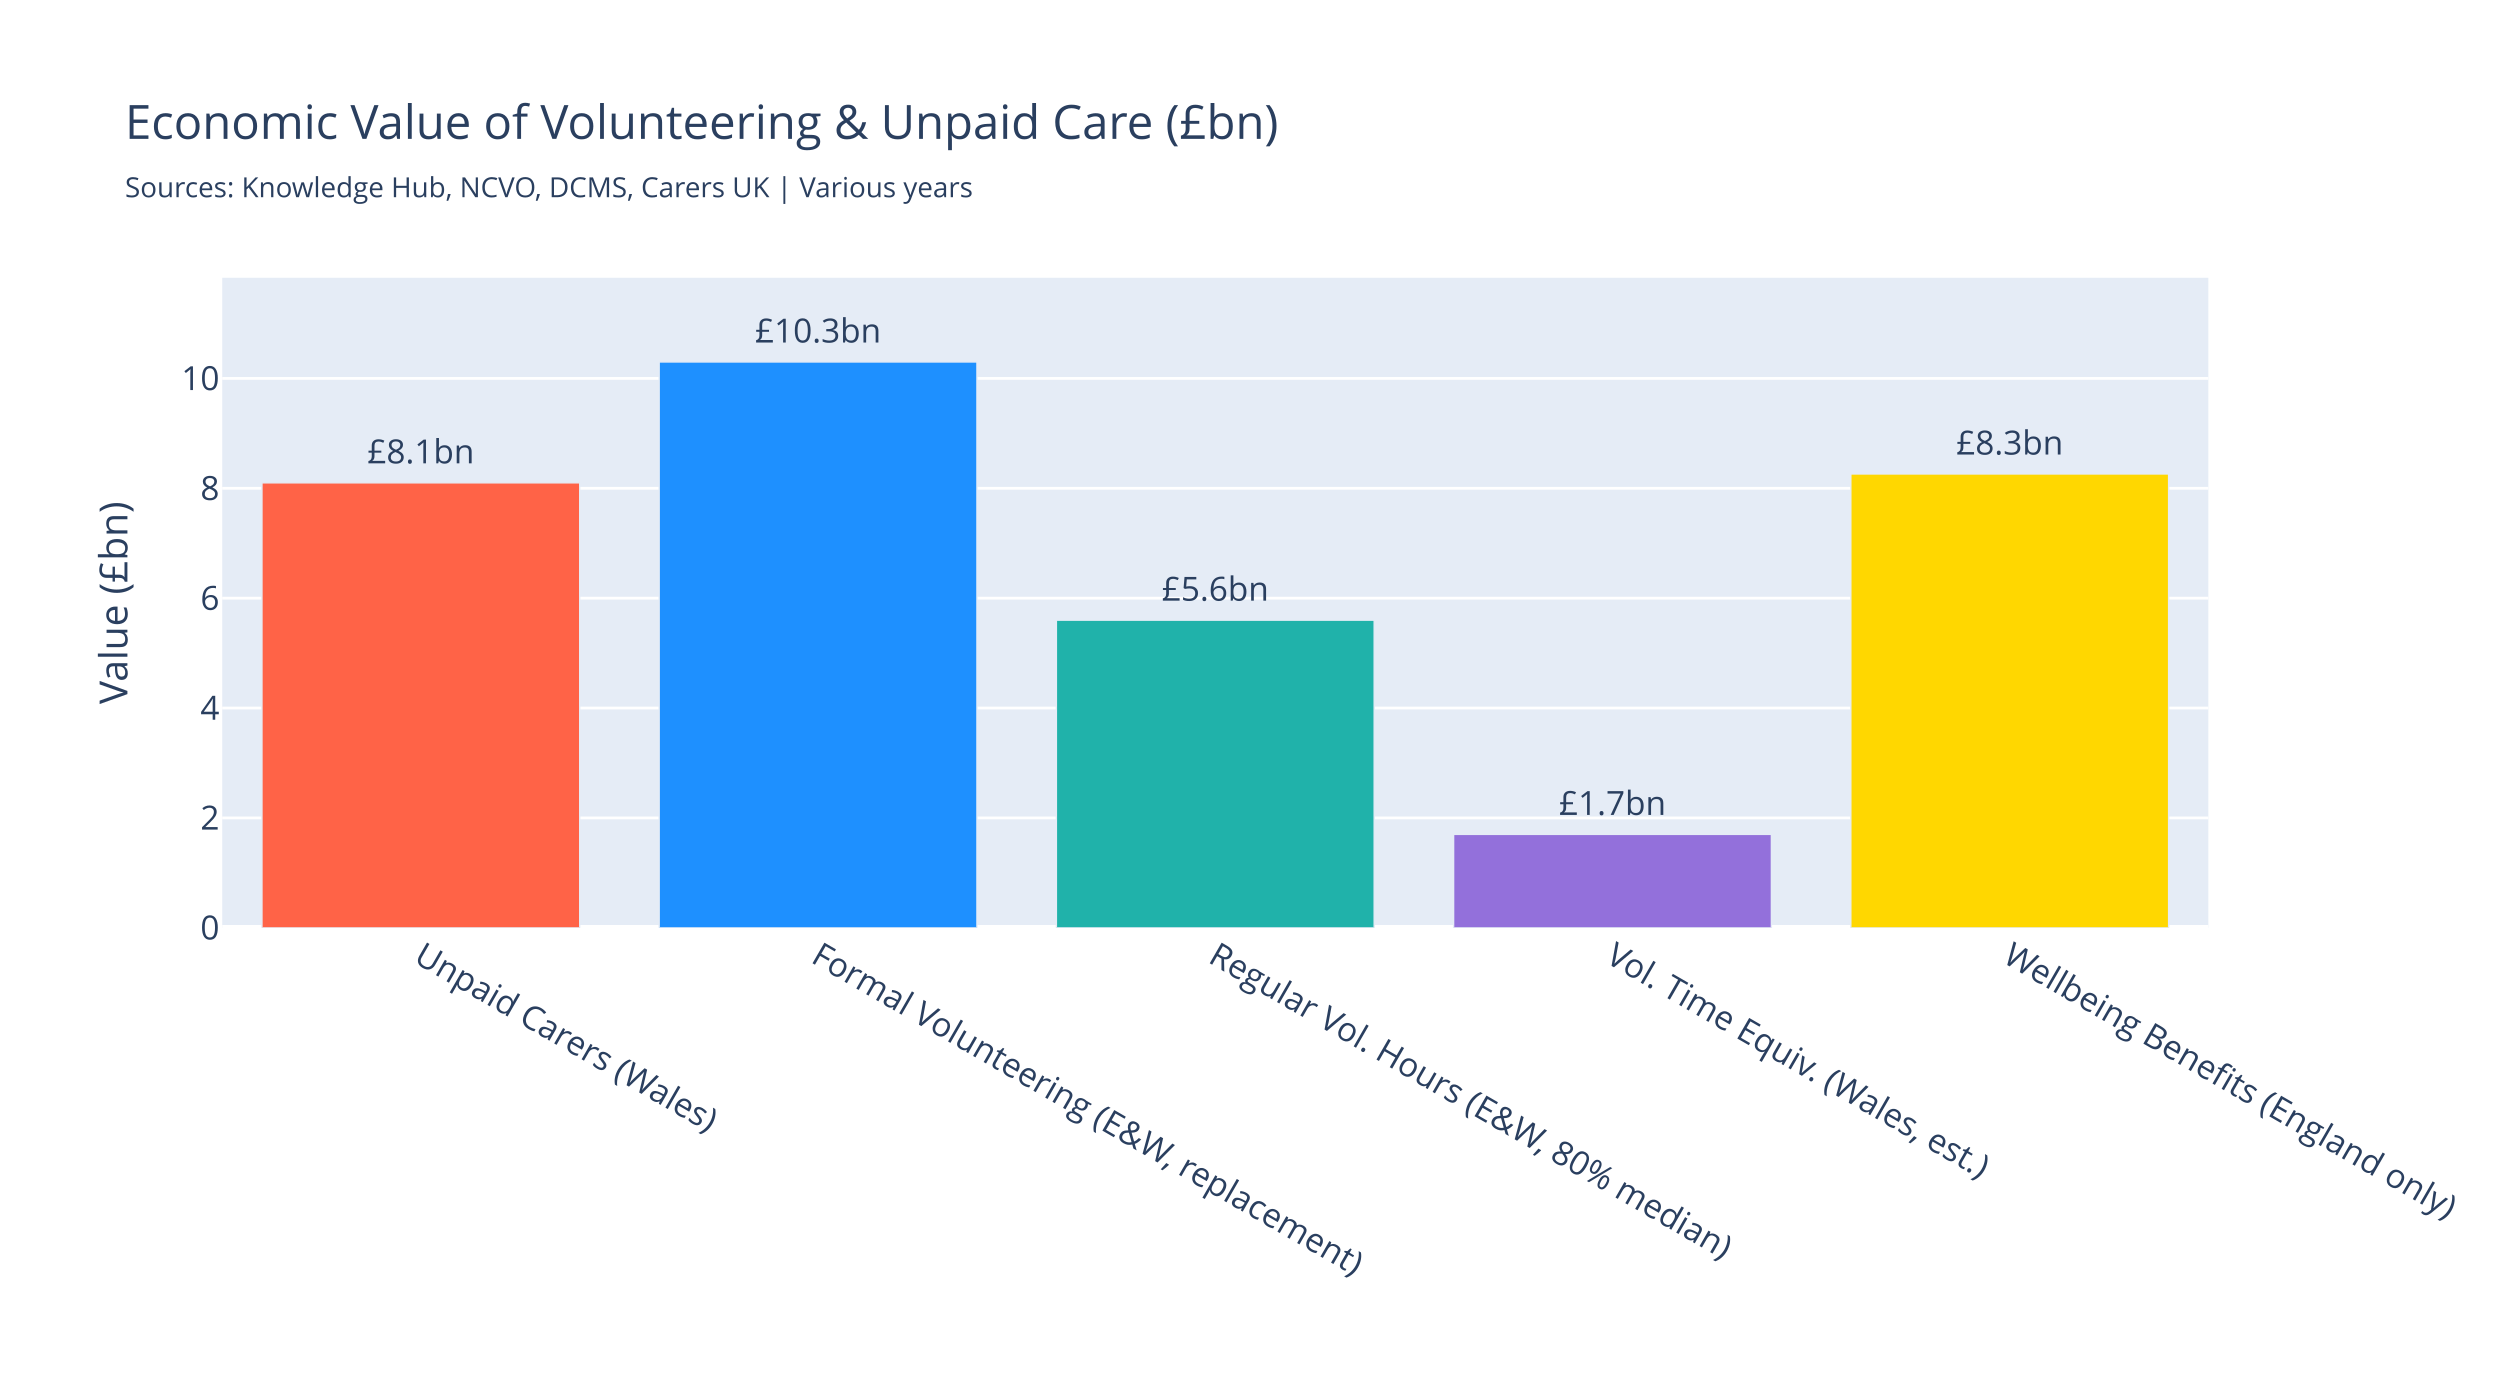
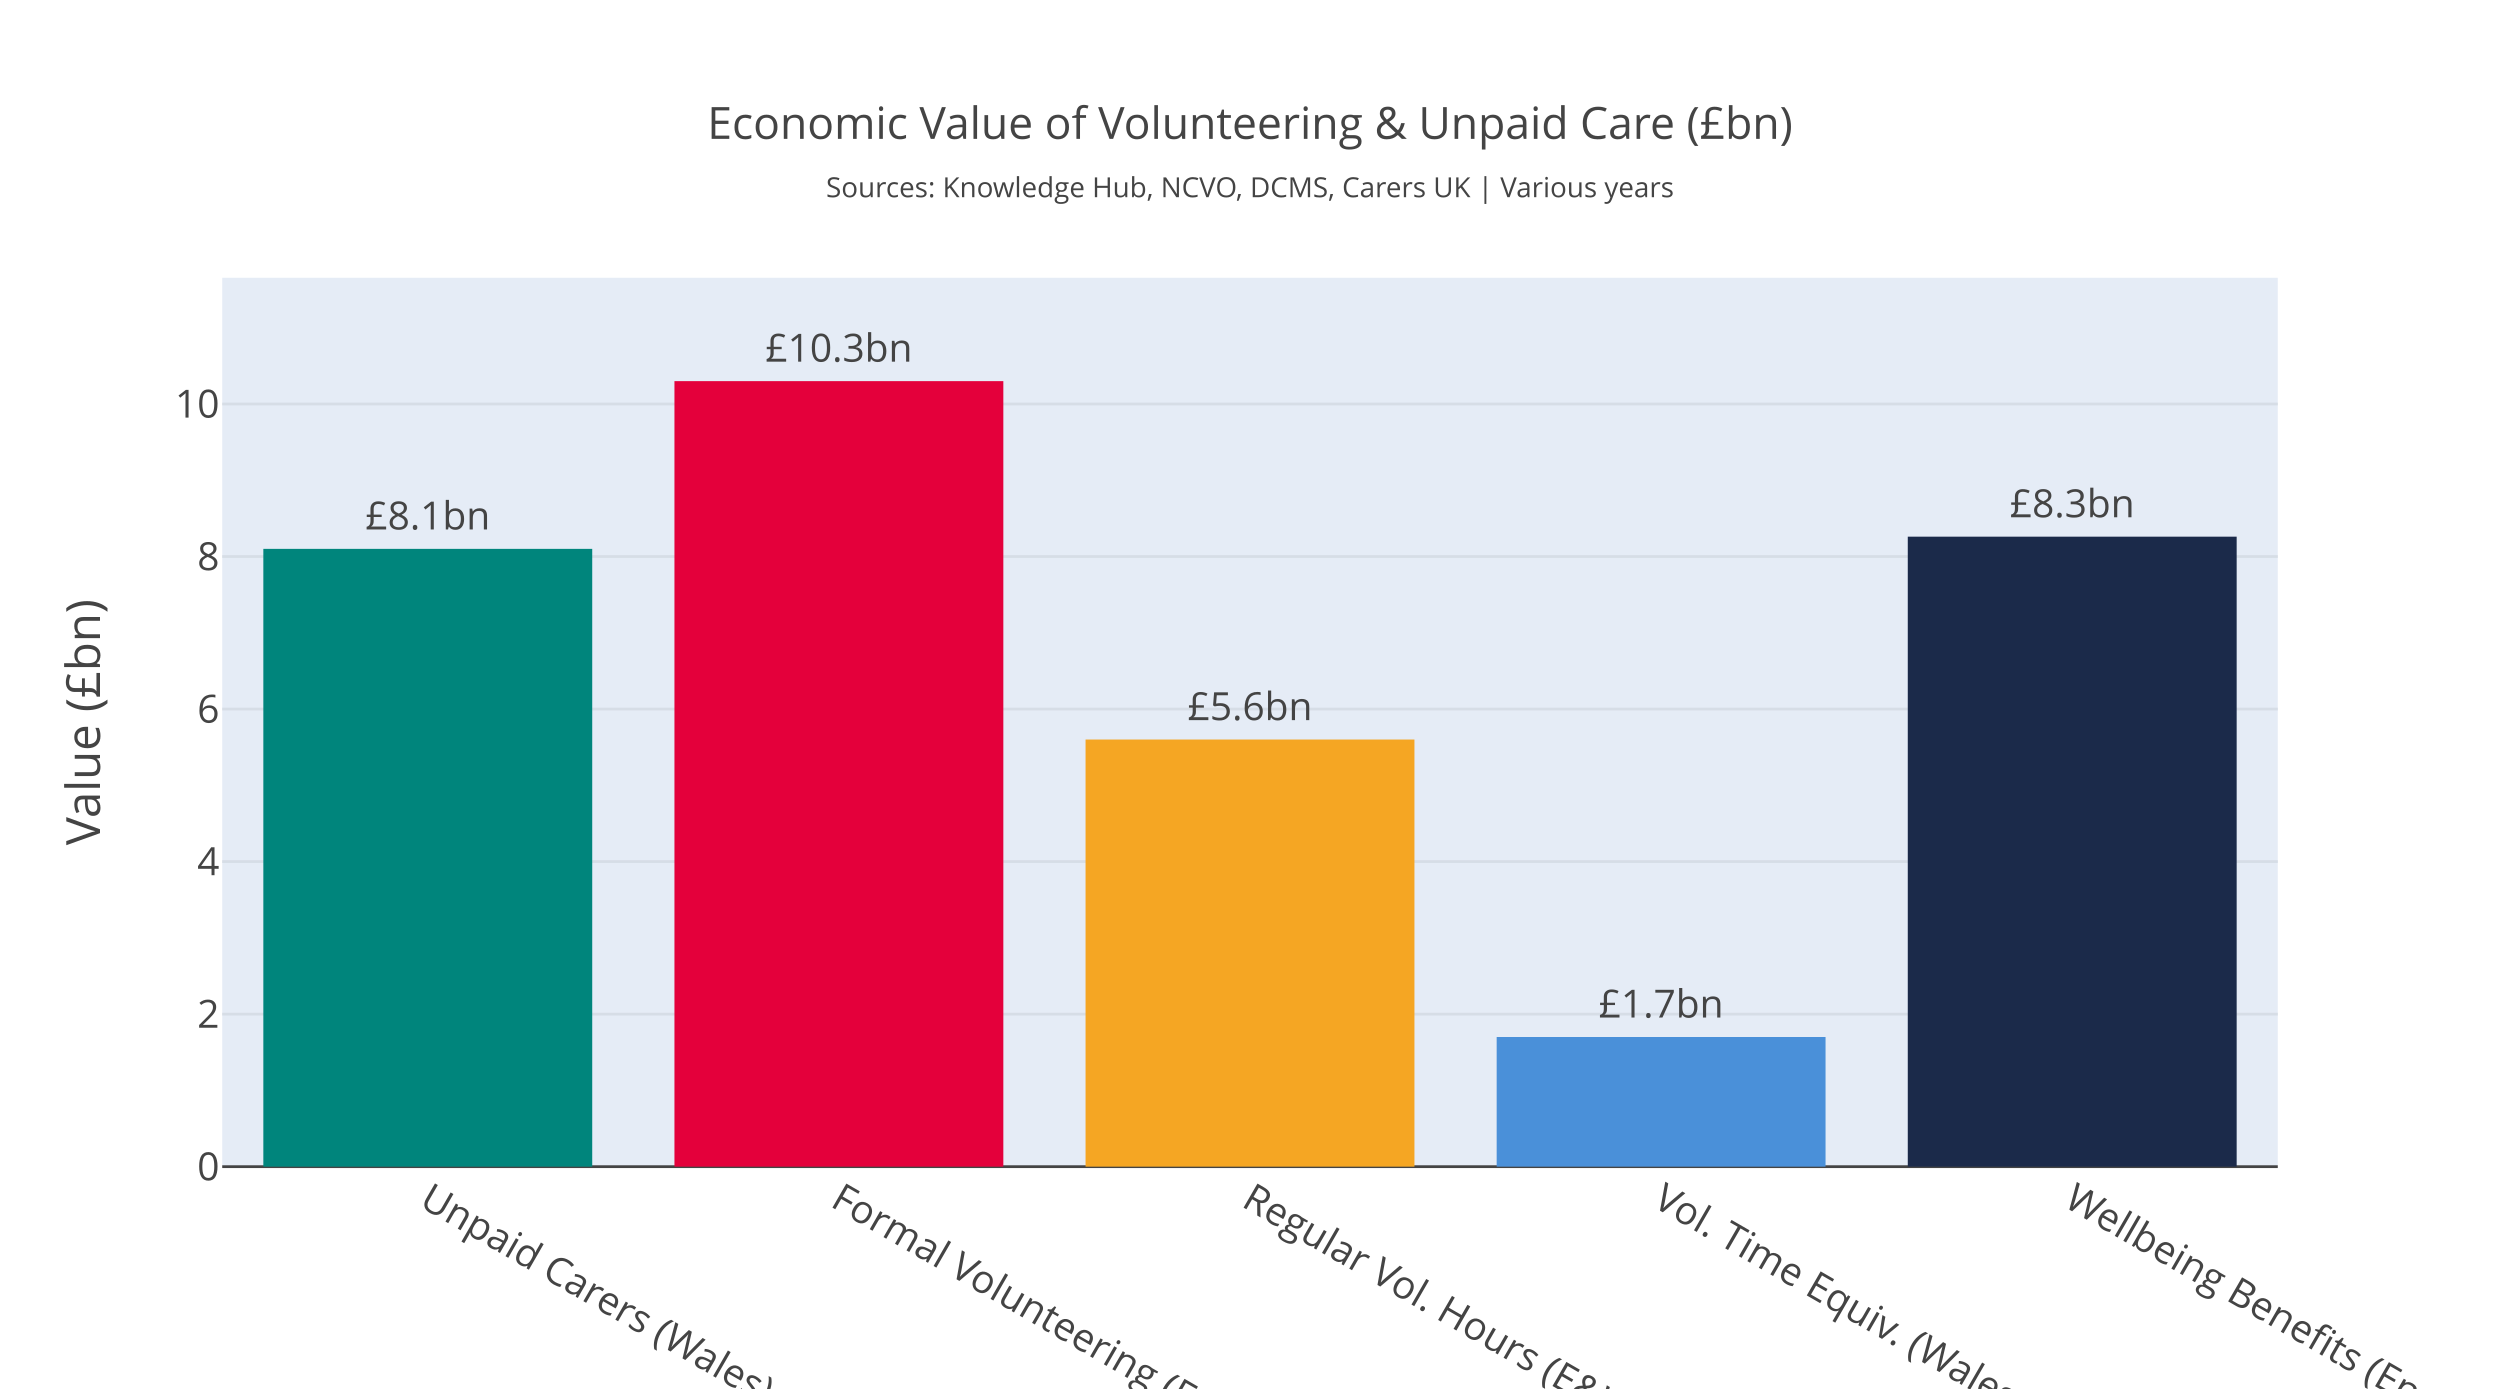
<svg xmlns="http://www.w3.org/2000/svg" class="main-svg" width="900" height="500" style="" viewBox="0 0 900 500">
  <rect x="0" y="0" width="900" height="500" style="fill: rgb(255, 255, 255); fill-opacity: 1;" />
-   <defs id="defs-b5db89">
+   <defs id="defs-c1ecdc">
    <g class="clips">
-       <clipPath id="clipb5db89xyplot" class="plotclip">
-         <rect width="715" height="234" />
+       <clipPath id="clipc1ecdcxyplot" class="plotclip">
+         <rect width="740" height="320" />
      </clipPath>
-       <clipPath class="axesclip" id="clipb5db89x">
-         <rect x="80" y="0" width="715" height="500" />
+       <clipPath class="axesclip" id="clipc1ecdcx">
+         <rect x="80" y="0" width="740" height="500" />
      </clipPath>
-       <clipPath class="axesclip" id="clipb5db89y">
-         <rect x="0" y="100" width="900" height="234" />
+       <clipPath class="axesclip" id="clipc1ecdcy">
+         <rect x="0" y="100" width="900" height="320" />
      </clipPath>
-       <clipPath class="axesclip" id="clipb5db89xy">
-         <rect x="80" y="100" width="715" height="234" />
+       <clipPath class="axesclip" id="clipc1ecdcxy">
+         <rect x="80" y="100" width="740" height="320" />
      </clipPath>
    </g>
    <g class="gradients" />
    <g class="patterns" />
  </defs>
  <g class="bglayer">
-     <rect class="bg" x="80" y="100" width="715" height="234" style="fill: rgb(229, 236, 246); fill-opacity: 1; stroke-width: 0;" />
+     <rect class="bg" x="80" y="100" width="740" height="320" style="fill: rgb(229, 236, 246); fill-opacity: 1; stroke-width: 0;" />
  </g>
  <g class="layer-below">
    <g class="imagelayer" />
    <g class="shapelayer" />
  </g>
  <g class="cartesianlayer">
    <g class="subplot xy">
      <g class="layer-subplot">
        <g class="shapelayer" />
        <g class="imagelayer" />
      </g>
      <g class="minor-gridlayer">
        <g class="x" />
        <g class="y" />
      </g>
      <g class="gridlayer">
        <g class="x" />
        <g class="y">
-           <path class="ygrid crisp" transform="translate(0,294.45)" d="M80,0h715" style="stroke: rgb(255, 255, 255); stroke-opacity: 1; stroke-width: 1px;" />
-           <path class="ygrid crisp" transform="translate(0,254.89)" d="M80,0h715" style="stroke: rgb(255, 255, 255); stroke-opacity: 1; stroke-width: 1px;" />
-           <path class="ygrid crisp" transform="translate(0,215.34)" d="M80,0h715" style="stroke: rgb(255, 255, 255); stroke-opacity: 1; stroke-width: 1px;" />
-           <path class="ygrid crisp" transform="translate(0,175.79)" d="M80,0h715" style="stroke: rgb(255, 255, 255); stroke-opacity: 1; stroke-width: 1px;" />
-           <path class="ygrid crisp" transform="translate(0,136.23)" d="M80,0h715" style="stroke: rgb(255, 255, 255); stroke-opacity: 1; stroke-width: 1px;" />
+           <path class="ygrid crisp" transform="translate(0,365.09)" d="M80,0h740" style="stroke: rgb(214, 221, 230); stroke-opacity: 1; stroke-width: 1px;" />
+           <path class="ygrid crisp" transform="translate(0,310.17)" d="M80,0h740" style="stroke: rgb(214, 221, 230); stroke-opacity: 1; stroke-width: 1px;" />
+           <path class="ygrid crisp" transform="translate(0,255.26)" d="M80,0h740" style="stroke: rgb(214, 221, 230); stroke-opacity: 1; stroke-width: 1px;" />
+           <path class="ygrid crisp" transform="translate(0,200.35)" d="M80,0h740" style="stroke: rgb(214, 221, 230); stroke-opacity: 1; stroke-width: 1px;" />
+           <path class="ygrid crisp" transform="translate(0,145.44)" d="M80,0h740" style="stroke: rgb(214, 221, 230); stroke-opacity: 1; stroke-width: 1px;" />
        </g>
      </g>
      <g class="zerolinelayer">
-         <path class="yzl zl crisp" transform="translate(0,334)" d="M80,0h715" style="stroke: rgb(255, 255, 255); stroke-opacity: 1; stroke-width: 2px;" />
+         <path class="yzl zl crisp" transform="translate(0,420)" d="M80,0h740" style="stroke: rgb(68, 68, 68); stroke-opacity: 1; stroke-width: 1px;" />
      </g>
      <g class="layer-between">
        <g class="shapelayer" />
        <g class="imagelayer" />
      </g>
      <path class="xlines-below" />
      <path class="ylines-below" />
      <g class="overlines-below" />
      <g class="xaxislayer-below" />
      <g class="yaxislayer-below" />
      <g class="overaxes-below" />
      <g class="overplot">
        <g class="xy" transform="translate(80,100)">
          <g class="barlayer mlayer">
            <g class="trace bars" style="opacity: 1;">
              <g class="points">
                <g class="point">
-                   <path d="M14.3,234V73.81H128.7V234Z" clip-path="url(#clipb5db89xyplot)" style="vector-effect: none; opacity: 1; stroke-width: 0.5px; fill: rgb(255, 99, 71); fill-opacity: 1; stroke: rgb(229, 236, 246); stroke-opacity: 1;" />
-                   <text class="bartext bartext-outside" text-anchor="middle" data-notex="1" x="0" y="0" style="font-family: 'Open Sans', verdana, arial, sans-serif; font-size: 12px; fill: rgb(42, 63, 95); fill-opacity: 1; white-space: pre;" transform="translate(71.5,66.81)">£8.1bn</text>
+                   <path d="M14.8,320V97.6H133.2V320Z" clip-path="url(#clipc1ecdcxyplot)" style="vector-effect: none; opacity: 1; stroke-width: 0px; fill: rgb(0, 133, 124); fill-opacity: 1;" />
+                   <text class="bartext bartext-outside" text-anchor="middle" data-notex="1" x="0" y="0" style="font-family: 'Open Sans', verdana, arial, sans-serif; font-size: 14px; fill: rgb(68, 68, 68); fill-opacity: 1; white-space: pre;" transform="translate(74,90.6)">£8.1bn</text>
                </g>
                <g class="point">
-                   <path d="M157.3,234V30.3H271.7V234Z" clip-path="url(#clipb5db89xyplot)" style="vector-effect: none; opacity: 1; stroke-width: 0.5px; fill: rgb(30, 144, 255); fill-opacity: 1; stroke: rgb(229, 236, 246); stroke-opacity: 1;" />
-                   <text class="bartext bartext-outside" text-anchor="middle" data-notex="1" x="0" y="0" style="font-family: 'Open Sans', verdana, arial, sans-serif; font-size: 12px; fill: rgb(42, 63, 95); fill-opacity: 1; white-space: pre;" transform="translate(214.5,23.3)">£10.3bn</text>
+                   <path d="M162.8,320V37.2H281.2V320Z" clip-path="url(#clipc1ecdcxyplot)" style="vector-effect: none; opacity: 1; stroke-width: 0px; fill: rgb(228, 0, 59); fill-opacity: 1;" />
+                   <text class="bartext bartext-outside" text-anchor="middle" data-notex="1" x="0" y="0" style="font-family: 'Open Sans', verdana, arial, sans-serif; font-size: 14px; fill: rgb(68, 68, 68); fill-opacity: 1; white-space: pre;" transform="translate(222,30.2)">£10.3bn</text>
                </g>
                <g class="point">
-                   <path d="M300.3,234V123.25H414.7V234Z" clip-path="url(#clipb5db89xyplot)" style="vector-effect: none; opacity: 1; stroke-width: 0.5px; fill: rgb(32, 178, 170); fill-opacity: 1; stroke: rgb(229, 236, 246); stroke-opacity: 1;" />
-                   <text class="bartext bartext-outside" text-anchor="middle" data-notex="1" x="0" y="0" style="font-family: 'Open Sans', verdana, arial, sans-serif; font-size: 12px; fill: rgb(42, 63, 95); fill-opacity: 1; white-space: pre;" transform="translate(357.5,116.25)">£5.6bn</text>
+                   <path d="M310.8,320V166.24H429.2V320Z" clip-path="url(#clipc1ecdcxyplot)" style="vector-effect: none; opacity: 1; stroke-width: 0px; fill: rgb(245, 166, 35); fill-opacity: 1;" />
+                   <text class="bartext bartext-outside" text-anchor="middle" data-notex="1" x="0" y="0" style="font-family: 'Open Sans', verdana, arial, sans-serif; font-size: 14px; fill: rgb(68, 68, 68); fill-opacity: 1; white-space: pre;" transform="translate(370,159.24)">£5.6bn</text>
                </g>
                <g class="point">
-                   <path d="M443.3,234V200.38H557.7V234Z" clip-path="url(#clipb5db89xyplot)" style="vector-effect: none; opacity: 1; stroke-width: 0.5px; fill: rgb(147, 112, 219); fill-opacity: 1; stroke: rgb(229, 236, 246); stroke-opacity: 1;" />
-                   <text class="bartext bartext-outside" text-anchor="middle" data-notex="1" x="0" y="0" style="font-family: 'Open Sans', verdana, arial, sans-serif; font-size: 12px; fill: rgb(42, 63, 95); fill-opacity: 1; white-space: pre;" transform="translate(500.5,193.38)">£1.7bn</text>
+                   <path d="M458.8,320V273.32H577.2V320Z" clip-path="url(#clipc1ecdcxyplot)" style="vector-effect: none; opacity: 1; stroke-width: 0px; fill: rgb(74, 144, 217); fill-opacity: 1;" />
+                   <text class="bartext bartext-outside" text-anchor="middle" data-notex="1" x="0" y="0" style="font-family: 'Open Sans', verdana, arial, sans-serif; font-size: 14px; fill: rgb(68, 68, 68); fill-opacity: 1; white-space: pre;" transform="translate(518,266.32)">£1.7bn</text>
                </g>
                <g class="point">
-                   <path d="M586.3,234V70.64H700.7V234Z" clip-path="url(#clipb5db89xyplot)" style="vector-effect: none; opacity: 1; stroke-width: 0.5px; fill: rgb(255, 215, 0); fill-opacity: 1; stroke: rgb(229, 236, 246); stroke-opacity: 1;" />
-                   <text class="bartext bartext-outside" text-anchor="middle" data-notex="1" x="0" y="0" style="font-family: 'Open Sans', verdana, arial, sans-serif; font-size: 12px; fill: rgb(42, 63, 95); fill-opacity: 1; white-space: pre;" transform="translate(643.5,63.64)">£8.3bn</text>
+                   <path d="M606.8,320V93.21H725.2V320Z" clip-path="url(#clipc1ecdcxyplot)" style="vector-effect: none; opacity: 1; stroke-width: 0px; fill: rgb(27, 42, 74); fill-opacity: 1;" />
+                   <text class="bartext bartext-outside" text-anchor="middle" data-notex="1" x="0" y="0" style="font-family: 'Open Sans', verdana, arial, sans-serif; font-size: 14px; fill: rgb(68, 68, 68); fill-opacity: 1; white-space: pre;" transform="translate(666,86.21)">£8.3bn</text>
                </g>
              </g>
            </g>
          </g>
        </g>
      </g>
      <g class="zerolinelayer-above" />
      <path class="xlines-above crisp" d="M0,0" style="fill: none;" />
      <path class="ylines-above crisp" d="M0,0" style="fill: none;" />
      <g class="overlines-above" />
      <g class="xaxislayer-above">
        <g class="xtick">
-           <text text-anchor="start" x="0" y="347" transform="translate(151.5,0) rotate(30,0,341)" style="font-family: 'Open Sans', verdana, arial, sans-serif; font-size: 12px; fill: rgb(42, 63, 95); fill-opacity: 1; white-space: pre;">Unpaid Carers (Wales)</text>
+           <text text-anchor="start" x="0" y="435" transform="translate(154,0) rotate(30,0,428)" style="font-family: 'Open Sans', verdana, arial, sans-serif; font-size: 14px; fill: rgb(68, 68, 68); fill-opacity: 1; white-space: pre;">Unpaid Carers (Wales)</text>
        </g>
        <g class="xtick">
-           <text text-anchor="start" x="0" y="347" transform="translate(294.5,0) rotate(30,0,341)" style="font-family: 'Open Sans', verdana, arial, sans-serif; font-size: 12px; fill: rgb(42, 63, 95); fill-opacity: 1; white-space: pre;">Formal Volunteering (E&amp;W, replacement)</text>
+           <text text-anchor="start" x="0" y="435" transform="translate(302,0) rotate(30,0,428)" style="font-family: 'Open Sans', verdana, arial, sans-serif; font-size: 14px; fill: rgb(68, 68, 68); fill-opacity: 1; white-space: pre;">Formal Volunteering (E&amp;W, replacement)</text>
        </g>
        <g class="xtick">
-           <text text-anchor="start" x="0" y="347" transform="translate(437.5,0) rotate(30,0,341)" style="font-family: 'Open Sans', verdana, arial, sans-serif; font-size: 12px; fill: rgb(42, 63, 95); fill-opacity: 1; white-space: pre;">Regular Vol. Hours (E&amp;W, 80% median)</text>
+           <text text-anchor="start" x="0" y="435" transform="translate(450,0) rotate(30,0,428)" style="font-family: 'Open Sans', verdana, arial, sans-serif; font-size: 14px; fill: rgb(68, 68, 68); fill-opacity: 1; white-space: pre;">Regular Vol. Hours (E&amp;W, 80% median)</text>
        </g>
        <g class="xtick">
-           <text text-anchor="start" x="0" y="347" transform="translate(580.5,0) rotate(30,0,341)" style="font-family: 'Open Sans', verdana, arial, sans-serif; font-size: 12px; fill: rgb(42, 63, 95); fill-opacity: 1; white-space: pre;">Vol. Time Equiv. (Wales, est.)</text>
+           <text text-anchor="start" x="0" y="435" transform="translate(598,0) rotate(30,0,428)" style="font-family: 'Open Sans', verdana, arial, sans-serif; font-size: 14px; fill: rgb(68, 68, 68); fill-opacity: 1; white-space: pre;">Vol. Time Equiv. (Wales, est.)</text>
        </g>
        <g class="xtick">
-           <text text-anchor="start" x="0" y="347" transform="translate(723.5,0) rotate(30,0,341)" style="font-family: 'Open Sans', verdana, arial, sans-serif; font-size: 12px; fill: rgb(42, 63, 95); fill-opacity: 1; white-space: pre;">Wellbeing Benefits (England only)</text>
+           <text text-anchor="start" x="0" y="435" transform="translate(746,0) rotate(30,0,428)" style="font-family: 'Open Sans', verdana, arial, sans-serif; font-size: 14px; fill: rgb(68, 68, 68); fill-opacity: 1; white-space: pre;">Wellbeing Benefits (England only)</text>
        </g>
      </g>
      <g class="yaxislayer-above">
        <g class="ytick">
-           <text text-anchor="end" x="79" y="4.2" transform="translate(0,334)" style="font-family: 'Open Sans', verdana, arial, sans-serif; font-size: 12px; fill: rgb(42, 63, 95); fill-opacity: 1; white-space: pre;">0</text>
+           <text text-anchor="end" x="79" y="4.9" transform="translate(0,420)" style="font-family: 'Open Sans', verdana, arial, sans-serif; font-size: 14px; fill: rgb(68, 68, 68); fill-opacity: 1; white-space: pre;">0</text>
        </g>
        <g class="ytick">
-           <text text-anchor="end" x="79" y="4.2" style="font-family: 'Open Sans', verdana, arial, sans-serif; font-size: 12px; fill: rgb(42, 63, 95); fill-opacity: 1; white-space: pre;" transform="translate(0,294.45)">2</text>
+           <text text-anchor="end" x="79" y="4.9" style="font-family: 'Open Sans', verdana, arial, sans-serif; font-size: 14px; fill: rgb(68, 68, 68); fill-opacity: 1; white-space: pre;" transform="translate(0,365.09)">2</text>
        </g>
        <g class="ytick">
-           <text text-anchor="end" x="79" y="4.2" style="font-family: 'Open Sans', verdana, arial, sans-serif; font-size: 12px; fill: rgb(42, 63, 95); fill-opacity: 1; white-space: pre;" transform="translate(0,254.89)">4</text>
+           <text text-anchor="end" x="79" y="4.9" style="font-family: 'Open Sans', verdana, arial, sans-serif; font-size: 14px; fill: rgb(68, 68, 68); fill-opacity: 1; white-space: pre;" transform="translate(0,310.17)">4</text>
        </g>
        <g class="ytick">
-           <text text-anchor="end" x="79" y="4.2" style="font-family: 'Open Sans', verdana, arial, sans-serif; font-size: 12px; fill: rgb(42, 63, 95); fill-opacity: 1; white-space: pre;" transform="translate(0,215.34)">6</text>
+           <text text-anchor="end" x="79" y="4.9" style="font-family: 'Open Sans', verdana, arial, sans-serif; font-size: 14px; fill: rgb(68, 68, 68); fill-opacity: 1; white-space: pre;" transform="translate(0,255.26)">6</text>
        </g>
        <g class="ytick">
-           <text text-anchor="end" x="79" y="4.2" style="font-family: 'Open Sans', verdana, arial, sans-serif; font-size: 12px; fill: rgb(42, 63, 95); fill-opacity: 1; white-space: pre;" transform="translate(0,175.79)">8</text>
+           <text text-anchor="end" x="79" y="4.9" style="font-family: 'Open Sans', verdana, arial, sans-serif; font-size: 14px; fill: rgb(68, 68, 68); fill-opacity: 1; white-space: pre;" transform="translate(0,200.35)">8</text>
        </g>
        <g class="ytick">
-           <text text-anchor="end" x="79" y="4.2" style="font-family: 'Open Sans', verdana, arial, sans-serif; font-size: 12px; fill: rgb(42, 63, 95); fill-opacity: 1; white-space: pre;" transform="translate(0,136.23)">10</text>
+           <text text-anchor="end" x="79" y="4.9" style="font-family: 'Open Sans', verdana, arial, sans-serif; font-size: 14px; fill: rgb(68, 68, 68); fill-opacity: 1; white-space: pre;" transform="translate(0,145.44)">10</text>
        </g>
      </g>
      <g class="overaxes-above" />
    </g>
  </g>
  <g class="polarlayer" />
  <g class="smithlayer" />
  <g class="ternarylayer" />
  <g class="geolayer" />
  <g class="funnelarealayer" />
  <g class="pielayer" />
  <g class="iciclelayer" />
  <g class="treemaplayer" />
  <g class="sunburstlayer" />
  <g class="glimages" />
-   <defs id="topdefs-b5db89">
+   <defs id="topdefs-c1ecdc">
    <g class="clips" />
  </defs>
  <g class="layer-above">
    <g class="imagelayer" />
    <g class="shapelayer" />
  </g>
  <g class="infolayer">
    <g class="g-gtitle">
-       <text class="gtitle" x="45" y="50" text-anchor="start" dy="0em" style="opacity: 1; font-family: 'Open Sans', verdana, arial, sans-serif; font-size: 17px; fill: rgb(42, 63, 95); fill-opacity: 1; white-space: pre;">Economic Value of Volunteering &amp; Unpaid Care (£bn)</text>
-       <text class="gtitle-subtitle" x="45" y="71" text-anchor="start" dy="0em" style="opacity: 1; font-family: 'Open Sans', verdana, arial, sans-serif; font-size: 10px; fill: rgb(42, 63, 95); fill-opacity: 1; white-space: pre;">Sources: Knowledge Hub, NCVO, DCMS, Carers UK | Various years</text>
+       <text class="gtitle" x="450" y="50" text-anchor="middle" dy="0em" style="opacity: 1; font-family: 'Open Sans', verdana, arial, sans-serif; font-size: 16px; fill: rgb(68, 68, 68); fill-opacity: 1; white-space: pre;">Economic Value of Volunteering &amp; Unpaid Care (£bn)</text>
+       <text class="gtitle-subtitle" x="450" y="71" text-anchor="middle" dy="0em" style="opacity: 1; font-family: 'Open Sans', verdana, arial, sans-serif; font-size: 10px; fill: rgb(68, 68, 68); fill-opacity: 1; white-space: pre;">Sources: Knowledge Hub, NCVO, DCMS, Carers UK | Various years</text>
    </g>
    <g class="g-xtitle" />
    <g class="g-ytitle">
-       <text class="ytitle" transform="rotate(-90,45.86563,217)" x="45.866" y="217" text-anchor="middle" style="opacity: 1; font-family: 'Open Sans', verdana, arial, sans-serif; font-size: 14px; fill: rgb(42, 63, 95); fill-opacity: 1; white-space: pre;">Value (£bn)</text>
+       <text class="ytitle" transform="rotate(-90,36,260)" x="36" y="260" text-anchor="middle" style="opacity: 1; font-family: 'Open Sans', verdana, arial, sans-serif; font-size: 17px; fill: rgb(68, 68, 68); fill-opacity: 1; white-space: pre;">Value (£bn)</text>
    </g>
  </g>
</svg>
